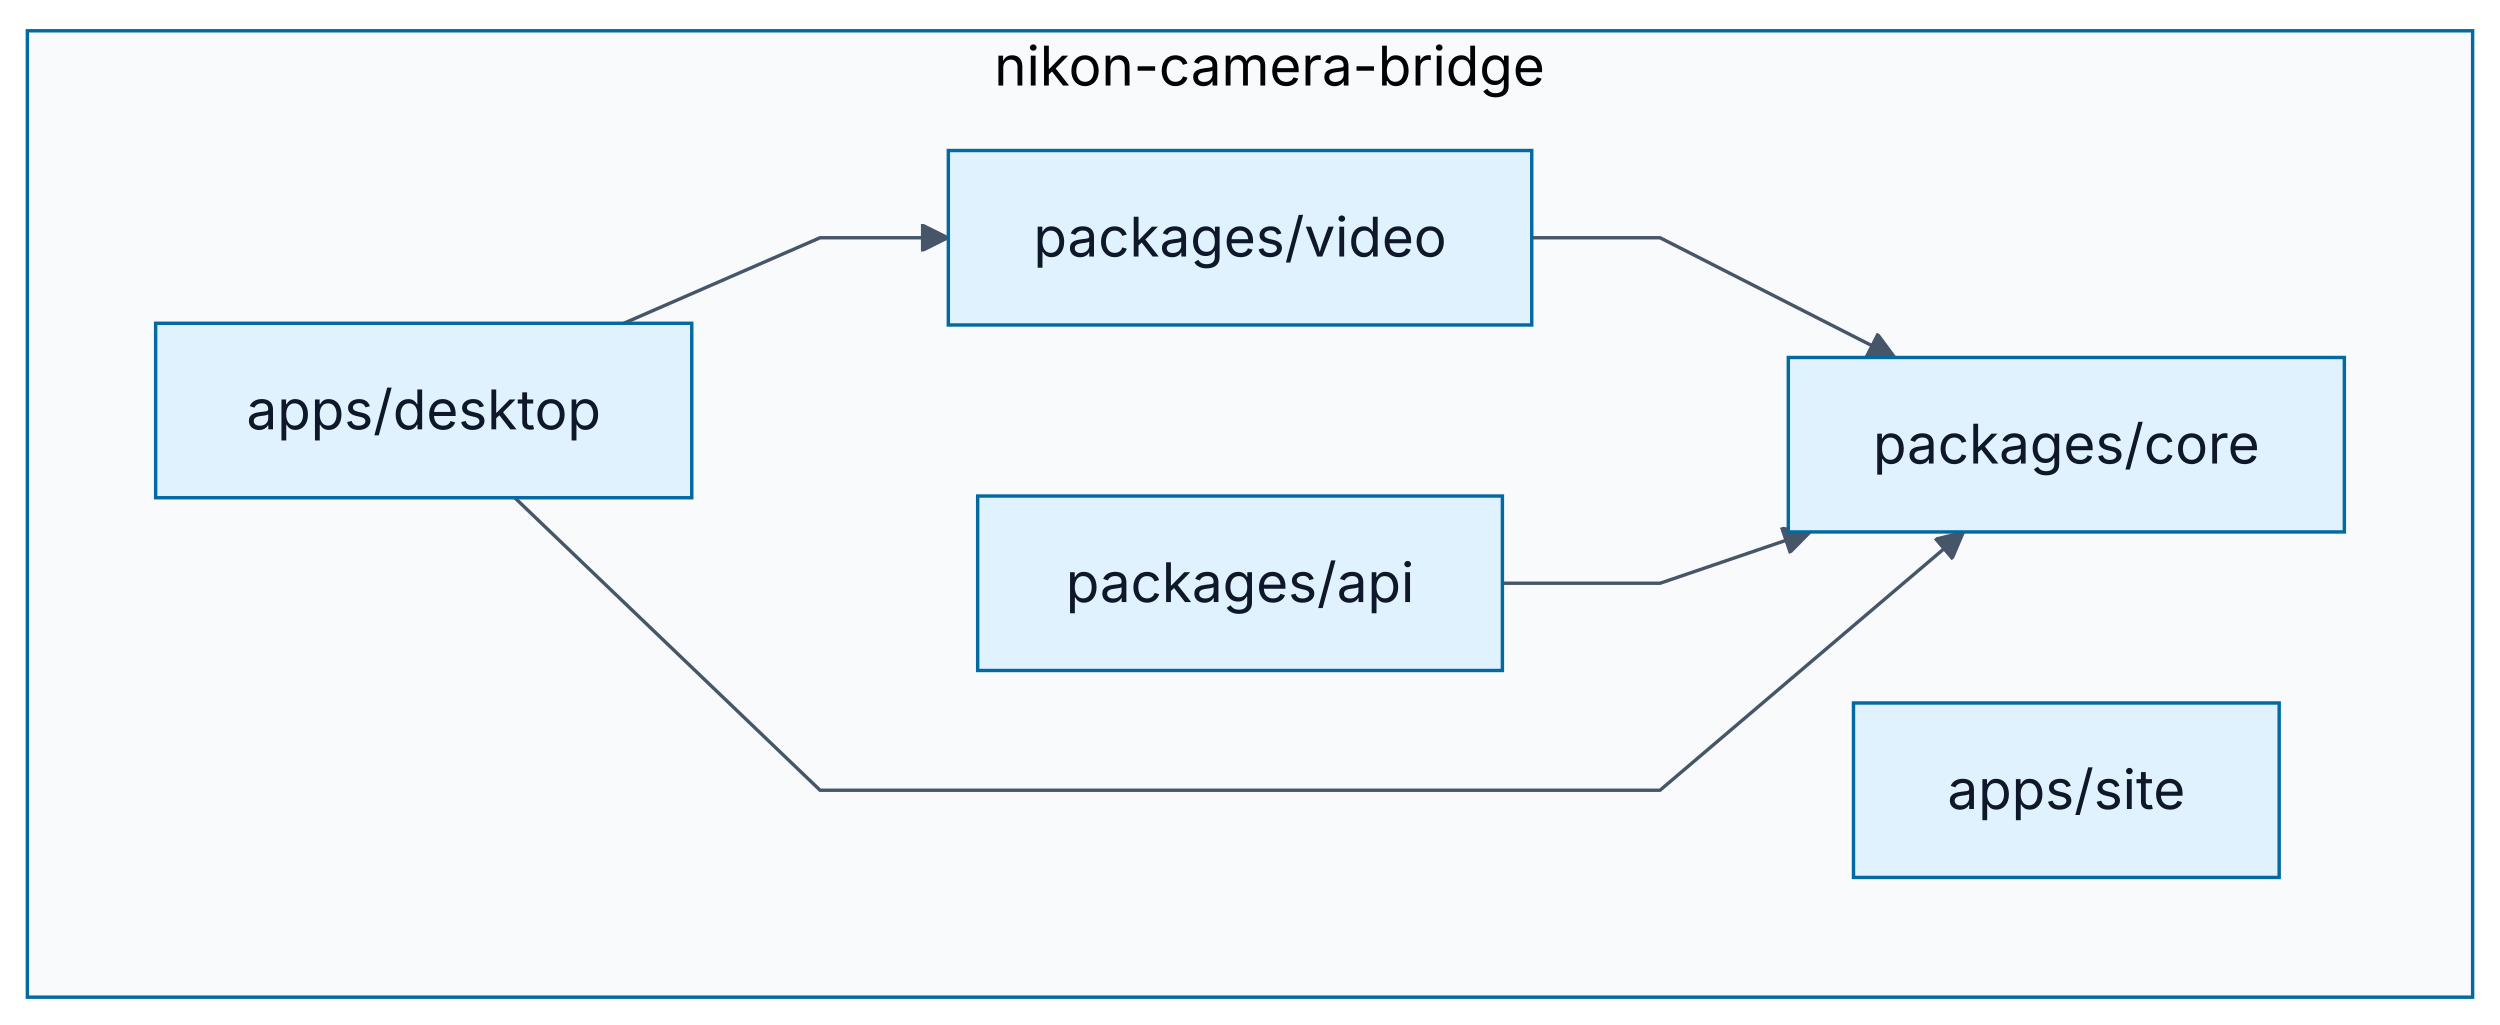
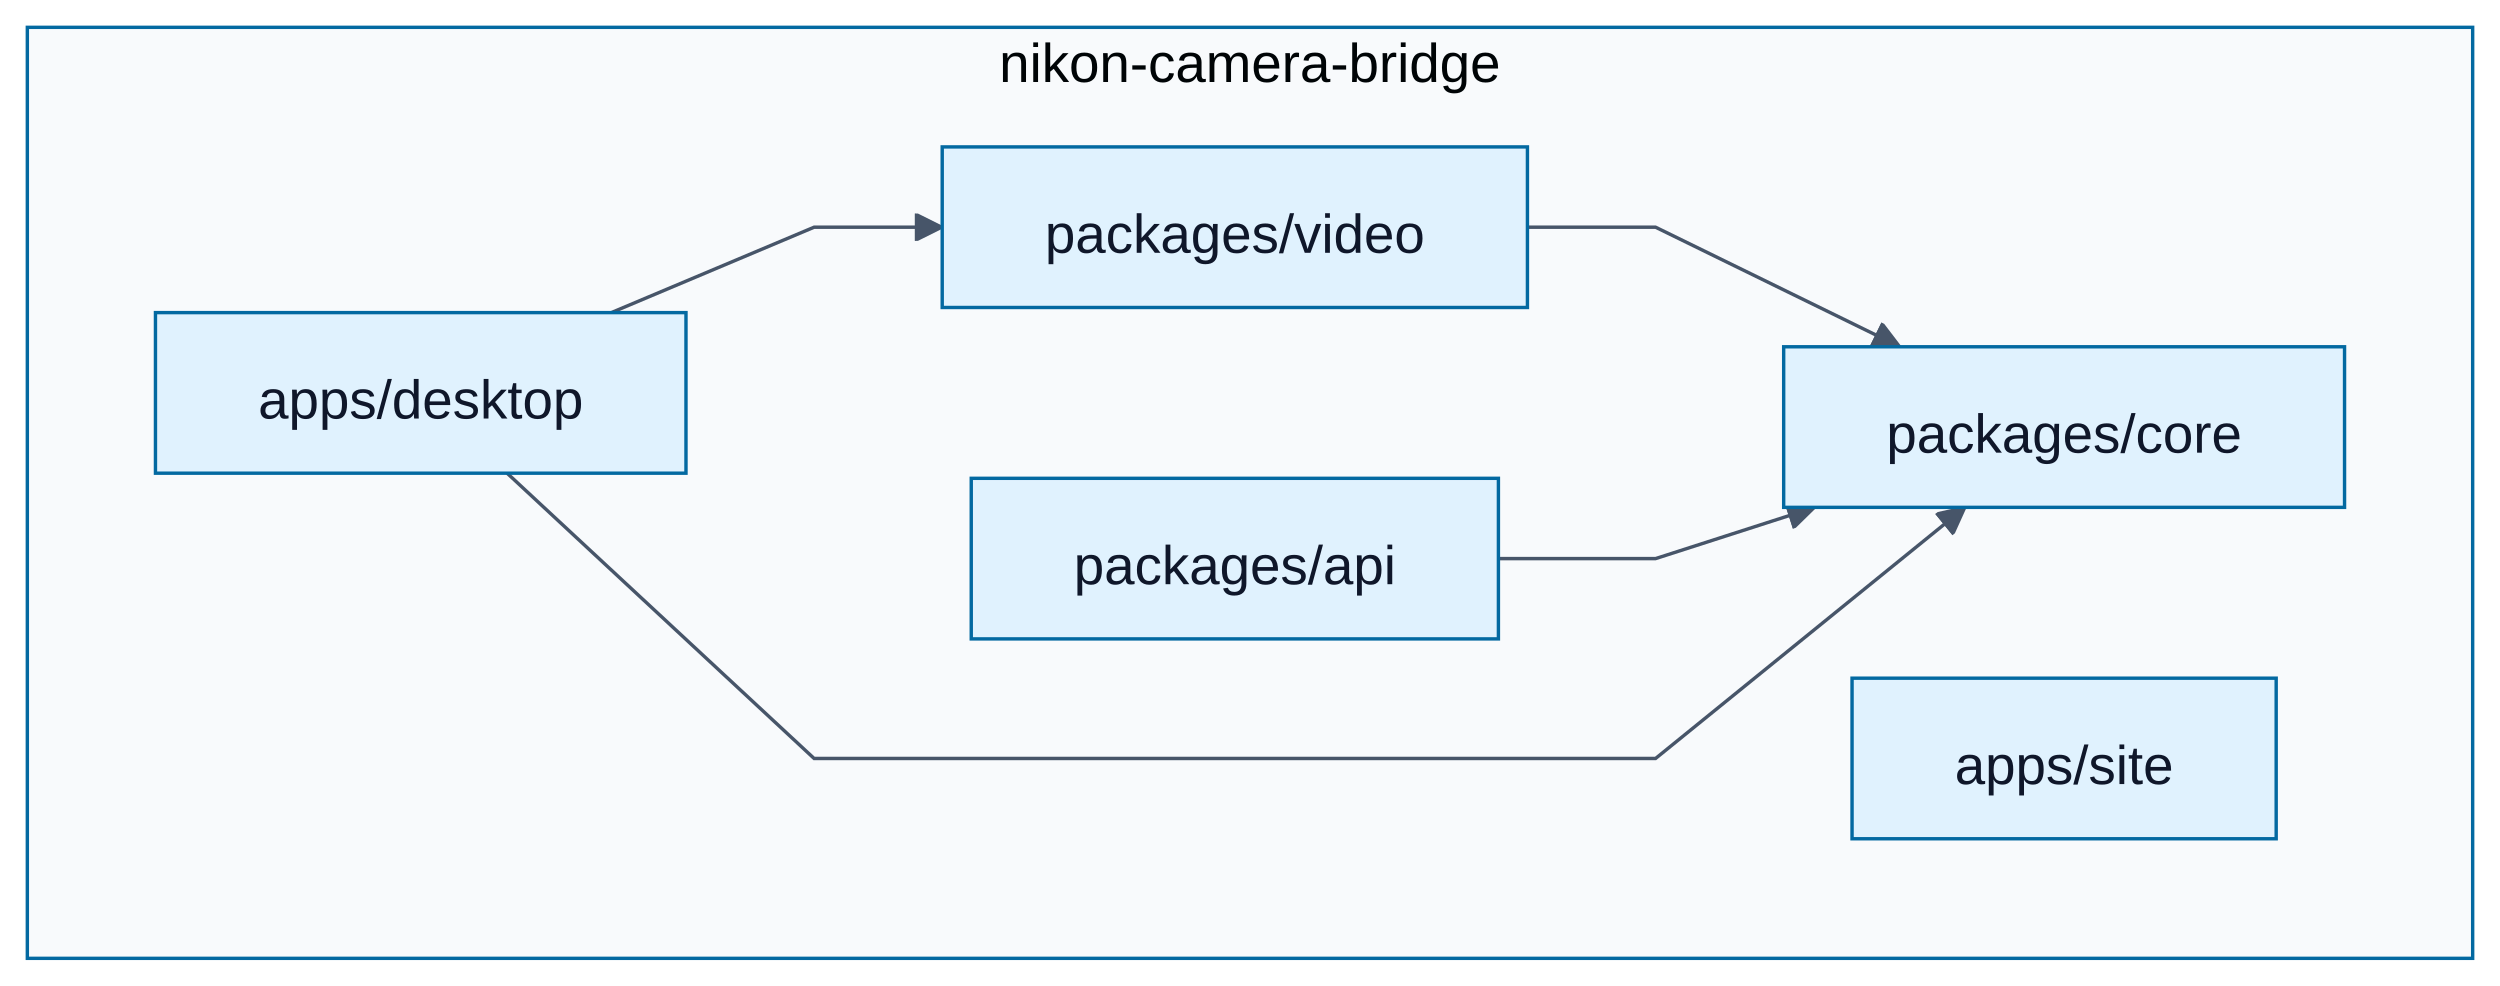
- <svg xmlns="http://www.w3.org/2000/svg" id="monorepo-packages" width="100%" class="flowchart" style="max-width: 730.812px; background-color: #ffffff;" viewBox="0 -1 730.812 299.5" role="img" aria-describedby="chart-desc-monorepo-packages" aria-labelledby="chart-title-monorepo-packages" height="auto" preserveAspectRatio="xMidYMid meet">
-   <style>#monorepo-packages{font-family:system-ui,-apple-system,BlinkMacSystemFont,Segoe UI,sans-serif;font-size:16px;fill:#0f172a;}@keyframes edge-animation-frame{from{stroke-dashoffset:0;}}@keyframes dash{to{stroke-dashoffset:0;}}#monorepo-packages .edge-animation-slow{stroke-dasharray:9,5!important;stroke-dashoffset:900;animation:dash 50s linear infinite;stroke-linecap:round;}#monorepo-packages .edge-animation-fast{stroke-dasharray:9,5!important;stroke-dashoffset:900;animation:dash 20s linear infinite;stroke-linecap:round;}#monorepo-packages .error-icon{fill:hsl(24, 93.75%, 98.725%);}#monorepo-packages .error-text{fill:rgb(0.203, 3.859, 6.297);stroke:rgb(0.203, 3.859, 6.297);}#monorepo-packages .edge-thickness-normal{stroke-width:1px;}#monorepo-packages .edge-thickness-thick{stroke-width:3.5px;}#monorepo-packages .edge-pattern-solid{stroke-dasharray:0;}#monorepo-packages .edge-thickness-invisible{stroke-width:0;fill:none;}#monorepo-packages .edge-pattern-dashed{stroke-dasharray:3;}#monorepo-packages .edge-pattern-dotted{stroke-dasharray:2;}#monorepo-packages .marker{fill:#475569;stroke:#475569;}#monorepo-packages .marker.cross{stroke:#475569;}#monorepo-packages svg{font-family:system-ui,-apple-system,BlinkMacSystemFont,Segoe UI,sans-serif;font-size:16px;}#monorepo-packages p{margin:0;}#monorepo-packages .label{font-family:system-ui,-apple-system,BlinkMacSystemFont,Segoe UI,sans-serif;color:#0f172a;}#monorepo-packages .cluster-label text{fill:#0f172a;}#monorepo-packages .cluster-label span{color:rgb(0.203, 3.859, 6.297);}#monorepo-packages .cluster-label span p{background-color:transparent;}#monorepo-packages .label text,#monorepo-packages span{fill:#0f172a;color:#0f172a;}#monorepo-packages .node rect,#monorepo-packages .node circle,#monorepo-packages .node ellipse,#monorepo-packages .node polygon,#monorepo-packages .node path{fill:#e0f2fe;stroke:#0369a1;stroke-width:1px;}#monorepo-packages .rough-node .label text,#monorepo-packages .node .label text,#monorepo-packages .image-shape .label,#monorepo-packages .icon-shape .label{text-anchor:middle;}#monorepo-packages .node .katex path{fill:#000;stroke:#000;stroke-width:1px;}#monorepo-packages .rough-node .label,#monorepo-packages .node .label,#monorepo-packages .image-shape .label,#monorepo-packages .icon-shape .label{text-align:center;}#monorepo-packages .node.clickable{cursor:pointer;}#monorepo-packages .root .anchor path{fill:#475569!important;stroke-width:0;stroke:#475569;}#monorepo-packages .arrowheadPath{fill:#000000;}#monorepo-packages .edgePaths .path{stroke:#475569;stroke-width:1px;}#monorepo-packages .flowchart-link{stroke:#475569;fill:none;}#monorepo-packages .edgeLabel{background-color:hsl(84, 93.75%, 93.725%);text-align:center;}#monorepo-packages .edgeLabel p{background-color:hsl(84, 93.75%, 93.725%);}#monorepo-packages .edgeLabel rect{opacity:0.5;background-color:hsl(84, 93.75%, 93.725%);fill:hsl(84, 93.75%, 93.725%);}#monorepo-packages .labelBkg{background-color:rgba(242, 254, 224, 0.5);}#monorepo-packages .cluster rect{fill:#f8fafc;stroke:#0369a1;stroke-width:1px;}#monorepo-packages .cluster text{fill:rgb(0.203, 3.859, 6.297);}#monorepo-packages .cluster span{color:rgb(0.203, 3.859, 6.297);}#monorepo-packages .node .collapsed-indicator{fill:#94a3b8;stroke:none;opacity:0.6;}#monorepo-packages .node .collapsed-separator{stroke:#94a3b8;stroke-width:0.75px;}#monorepo-packages div.mermaidTooltip{position:absolute;text-align:center;max-width:200px;padding:2px;font-family:system-ui,-apple-system,BlinkMacSystemFont,Segoe UI,sans-serif;font-size:12px;background:hsl(24, 93.75%, 98.725%);border:1px solid hsl(24, 53.75%, 88.725%);border-radius:2px;pointer-events:none;z-index:100;}#monorepo-packages .flowchartTitleText{text-anchor:middle;font-size:18px;fill:#0f172a;}#monorepo-packages rect.text{fill:none;stroke-width:0;}#monorepo-packages .icon-shape,#monorepo-packages .image-shape{background-color:hsl(84, 93.75%, 93.725%);text-align:center;}#monorepo-packages .icon-shape p,#monorepo-packages .image-shape p{background-color:hsl(84, 93.75%, 93.725%);padding:2px;}#monorepo-packages .icon-shape .label rect,#monorepo-packages .image-shape .label rect{opacity:0.5;background-color:hsl(84, 93.75%, 93.725%);fill:hsl(84, 93.75%, 93.725%);}#monorepo-packages .label-icon{display:inline-block;height:1em;overflow:visible;vertical-align:-0.125em;}#monorepo-packages .node .label-icon path{fill:currentColor;stroke:revert;stroke-width:revert;}#monorepo-packages .node .neo-node{stroke:#0369a1;}#monorepo-packages [data-look="neo"].node rect,#monorepo-packages [data-look="neo"].cluster rect,#monorepo-packages [data-look="neo"].node polygon{stroke:url(#monorepo-packages-gradient);filter:drop-shadow( 1px 2px 2px rgba(185,185,185,1));}#monorepo-packages [data-look="neo"].swimlane.cluster rect{filter:none;}#monorepo-packages [data-look="neo"].node path{stroke:url(#monorepo-packages-gradient);stroke-width:1px;}#monorepo-packages [data-look="neo"].node .outer-path{filter:drop-shadow( 1px 2px 2px rgba(185,185,185,1));}#monorepo-packages [data-look="neo"].node .neo-line path{stroke:#0369a1;filter:none;}#monorepo-packages [data-look="neo"].node circle{stroke:url(#monorepo-packages-gradient);filter:drop-shadow( 1px 2px 2px rgba(185,185,185,1));}#monorepo-packages [data-look="neo"].node circle .state-start{fill:#000000;}#monorepo-packages [data-look="neo"].icon-shape .icon{fill:url(#monorepo-packages-gradient);filter:drop-shadow( 1px 2px 2px rgba(185,185,185,1));}#monorepo-packages [data-look="neo"].icon-shape .icon-neo path{stroke:url(#monorepo-packages-gradient);filter:drop-shadow( 1px 2px 2px rgba(185,185,185,1));}#monorepo-packages :root{--mermaid-font-family:"trebuchet ms",verdana,arial,sans-serif;}</style>
+ <svg xmlns="http://www.w3.org/2000/svg" id="monorepo-packages" width="100%" class="flowchart" style="max-width: 731.734px; background-color: #ffffff;" viewBox="0 0 731.734 288.5" role="img" aria-describedby="chart-desc-monorepo-packages" aria-labelledby="chart-title-monorepo-packages" height="auto" preserveAspectRatio="xMidYMid meet">
+   <style>#monorepo-packages{font-family:Arial,sans-serif;font-size:16px;fill:#0f172a;}@keyframes edge-animation-frame{from{stroke-dashoffset:0;}}@keyframes dash{to{stroke-dashoffset:0;}}#monorepo-packages .edge-animation-slow{stroke-dasharray:9,5!important;stroke-dashoffset:900;animation:dash 50s linear infinite;stroke-linecap:round;}#monorepo-packages .edge-animation-fast{stroke-dasharray:9,5!important;stroke-dashoffset:900;animation:dash 20s linear infinite;stroke-linecap:round;}#monorepo-packages .error-icon{fill:hsl(24, 93.75%, 98.725%);}#monorepo-packages .error-text{fill:rgb(0.203, 3.859, 6.297);stroke:rgb(0.203, 3.859, 6.297);}#monorepo-packages .edge-thickness-normal{stroke-width:1px;}#monorepo-packages .edge-thickness-thick{stroke-width:3.5px;}#monorepo-packages .edge-pattern-solid{stroke-dasharray:0;}#monorepo-packages .edge-thickness-invisible{stroke-width:0;fill:none;}#monorepo-packages .edge-pattern-dashed{stroke-dasharray:3;}#monorepo-packages .edge-pattern-dotted{stroke-dasharray:2;}#monorepo-packages .marker{fill:#475569;stroke:#475569;}#monorepo-packages .marker.cross{stroke:#475569;}#monorepo-packages svg{font-family:Arial,sans-serif;font-size:16px;}#monorepo-packages p{margin:0;}#monorepo-packages .label{font-family:Arial,sans-serif;color:#0f172a;}#monorepo-packages .cluster-label text{fill:#0f172a;}#monorepo-packages .cluster-label span{color:rgb(0.203, 3.859, 6.297);}#monorepo-packages .cluster-label span p{background-color:transparent;}#monorepo-packages .label text,#monorepo-packages span{fill:#0f172a;color:#0f172a;}#monorepo-packages .node rect,#monorepo-packages .node circle,#monorepo-packages .node ellipse,#monorepo-packages .node polygon,#monorepo-packages .node path{fill:#e0f2fe;stroke:#0369a1;stroke-width:1px;}#monorepo-packages .rough-node .label text,#monorepo-packages .node .label text,#monorepo-packages .image-shape .label,#monorepo-packages .icon-shape .label{text-anchor:middle;}#monorepo-packages .node .katex path{fill:#000;stroke:#000;stroke-width:1px;}#monorepo-packages .rough-node .label,#monorepo-packages .node .label,#monorepo-packages .image-shape .label,#monorepo-packages .icon-shape .label{text-align:center;}#monorepo-packages .node.clickable{cursor:pointer;}#monorepo-packages .root .anchor path{fill:#475569!important;stroke-width:0;stroke:#475569;}#monorepo-packages .arrowheadPath{fill:#000000;}#monorepo-packages .edgePaths .path{stroke:#475569;stroke-width:1px;}#monorepo-packages .flowchart-link{stroke:#475569;fill:none;}#monorepo-packages .edgeLabel{background-color:hsl(84, 93.75%, 93.725%);text-align:center;}#monorepo-packages .edgeLabel p{background-color:hsl(84, 93.75%, 93.725%);}#monorepo-packages .edgeLabel rect{opacity:0.5;background-color:hsl(84, 93.75%, 93.725%);fill:hsl(84, 93.75%, 93.725%);}#monorepo-packages .labelBkg{background-color:rgba(242, 254, 224, 0.5);}#monorepo-packages .cluster rect{fill:#f8fafc;stroke:#0369a1;stroke-width:1px;}#monorepo-packages .cluster text{fill:rgb(0.203, 3.859, 6.297);}#monorepo-packages .cluster span{color:rgb(0.203, 3.859, 6.297);}#monorepo-packages .node .collapsed-indicator{fill:#94a3b8;stroke:none;opacity:0.6;}#monorepo-packages .node .collapsed-separator{stroke:#94a3b8;stroke-width:0.75px;}#monorepo-packages div.mermaidTooltip{position:absolute;text-align:center;max-width:200px;padding:2px;font-family:Arial,sans-serif;font-size:12px;background:hsl(24, 93.75%, 98.725%);border:1px solid hsl(24, 53.75%, 88.725%);border-radius:2px;pointer-events:none;z-index:100;}#monorepo-packages .flowchartTitleText{text-anchor:middle;font-size:18px;fill:#0f172a;}#monorepo-packages rect.text{fill:none;stroke-width:0;}#monorepo-packages .icon-shape,#monorepo-packages .image-shape{background-color:hsl(84, 93.75%, 93.725%);text-align:center;}#monorepo-packages .icon-shape p,#monorepo-packages .image-shape p{background-color:hsl(84, 93.75%, 93.725%);padding:2px;}#monorepo-packages .icon-shape .label rect,#monorepo-packages .image-shape .label rect{opacity:0.5;background-color:hsl(84, 93.75%, 93.725%);fill:hsl(84, 93.75%, 93.725%);}#monorepo-packages .label-icon{display:inline-block;height:1em;overflow:visible;vertical-align:-0.125em;}#monorepo-packages .node .label-icon path{fill:currentColor;stroke:revert;stroke-width:revert;}#monorepo-packages .node .neo-node{stroke:#0369a1;}#monorepo-packages [data-look="neo"].node rect,#monorepo-packages [data-look="neo"].cluster rect,#monorepo-packages [data-look="neo"].node polygon{stroke:url(#monorepo-packages-gradient);filter:drop-shadow( 1px 2px 2px rgba(185,185,185,1));}#monorepo-packages [data-look="neo"].swimlane.cluster rect{filter:none;}#monorepo-packages [data-look="neo"].node path{stroke:url(#monorepo-packages-gradient);stroke-width:1px;}#monorepo-packages [data-look="neo"].node .outer-path{filter:drop-shadow( 1px 2px 2px rgba(185,185,185,1));}#monorepo-packages [data-look="neo"].node .neo-line path{stroke:#0369a1;filter:none;}#monorepo-packages [data-look="neo"].node circle{stroke:url(#monorepo-packages-gradient);filter:drop-shadow( 1px 2px 2px rgba(185,185,185,1));}#monorepo-packages [data-look="neo"].node circle .state-start{fill:#000000;}#monorepo-packages [data-look="neo"].icon-shape .icon{fill:url(#monorepo-packages-gradient);filter:drop-shadow( 1px 2px 2px rgba(185,185,185,1));}#monorepo-packages [data-look="neo"].icon-shape .icon-neo path{stroke:url(#monorepo-packages-gradient);filter:drop-shadow( 1px 2px 2px rgba(185,185,185,1));}#monorepo-packages :root{--mermaid-font-family:"trebuchet ms",verdana,arial,sans-serif;}</style>
  <g>
    <marker id="monorepo-packages_flowchart-v2-pointEnd" class="marker flowchart-v2" viewBox="0 0 10 10" refX="5" refY="5" markerUnits="userSpaceOnUse" markerWidth="8" markerHeight="8" orient="auto">
      <path d="M 0 0 L 10 5 L 0 10 z" class="arrowMarkerPath" style="stroke-width: 1; stroke-dasharray: 1, 0;" />
    </marker>
    <marker id="monorepo-packages_flowchart-v2-pointStart" class="marker flowchart-v2" viewBox="0 0 10 10" refX="4.5" refY="5" markerUnits="userSpaceOnUse" markerWidth="8" markerHeight="8" orient="auto">
      <path d="M 0 5 L 10 10 L 10 0 z" class="arrowMarkerPath" style="stroke-width: 1; stroke-dasharray: 1, 0;" />
    </marker>
    <marker id="monorepo-packages_flowchart-v2-pointEnd-margin" class="marker flowchart-v2" viewBox="0 0 11.5 14" refX="11.5" refY="7" markerUnits="userSpaceOnUse" markerWidth="10.5" markerHeight="14" orient="auto">
      <path d="M 0 0 L 11.5 7 L 0 14 z" class="arrowMarkerPath" style="stroke-width: 0; stroke-dasharray: 1, 0;" />
    </marker>
    <marker id="monorepo-packages_flowchart-v2-pointStart-margin" class="marker flowchart-v2" viewBox="0 0 11.5 14" refX="1" refY="7" markerUnits="userSpaceOnUse" markerWidth="11.5" markerHeight="14" orient="auto">
      <polygon points="0,7 11.5,14 11.5,0" class="arrowMarkerPath" style="stroke-width: 0; stroke-dasharray: 1, 0;" />
    </marker>
    <marker id="monorepo-packages_flowchart-v2-circleEnd" class="marker flowchart-v2" viewBox="0 0 10 10" refX="11" refY="5" markerUnits="userSpaceOnUse" markerWidth="11" markerHeight="11" orient="auto">
      <circle cx="5" cy="5" r="5" class="arrowMarkerPath" style="stroke-width: 1; stroke-dasharray: 1, 0;" />
    </marker>
    <marker id="monorepo-packages_flowchart-v2-circleStart" class="marker flowchart-v2" viewBox="0 0 10 10" refX="-1" refY="5" markerUnits="userSpaceOnUse" markerWidth="11" markerHeight="11" orient="auto">
      <circle cx="5" cy="5" r="5" class="arrowMarkerPath" style="stroke-width: 1; stroke-dasharray: 1, 0;" />
    </marker>
    <marker id="monorepo-packages_flowchart-v2-circleEnd-margin" class="marker flowchart-v2" viewBox="0 0 10 10" refY="5" refX="12.25" markerUnits="userSpaceOnUse" markerWidth="14" markerHeight="14" orient="auto">
      <circle cx="5" cy="5" r="5" class="arrowMarkerPath" style="stroke-width: 0; stroke-dasharray: 1, 0;" />
    </marker>
    <marker id="monorepo-packages_flowchart-v2-circleStart-margin" class="marker flowchart-v2" viewBox="0 0 10 10" refX="-2" refY="5" markerUnits="userSpaceOnUse" markerWidth="14" markerHeight="14" orient="auto">
      <circle cx="5" cy="5" r="5" class="arrowMarkerPath" style="stroke-width: 0; stroke-dasharray: 1, 0;" />
    </marker>
    <marker id="monorepo-packages_flowchart-v2-crossEnd" class="marker cross flowchart-v2" viewBox="0 0 11 11" refX="12" refY="5.2" markerUnits="userSpaceOnUse" markerWidth="11" markerHeight="11" orient="auto">
      <path d="M 1,1 l 9,9 M 10,1 l -9,9" class="arrowMarkerPath" style="stroke-width: 2; stroke-dasharray: 1, 0;" />
    </marker>
    <marker id="monorepo-packages_flowchart-v2-crossStart" class="marker cross flowchart-v2" viewBox="0 0 11 11" refX="-1" refY="5.2" markerUnits="userSpaceOnUse" markerWidth="11" markerHeight="11" orient="auto">
      <path d="M 1,1 l 9,9 M 10,1 l -9,9" class="arrowMarkerPath" style="stroke-width: 2; stroke-dasharray: 1, 0;" />
    </marker>
    <marker id="monorepo-packages_flowchart-v2-crossEnd-margin" class="marker cross flowchart-v2" viewBox="0 0 15 15" refX="17.7" refY="7.5" markerUnits="userSpaceOnUse" markerWidth="12" markerHeight="12" orient="auto">
      <path d="M 1,1 L 14,14 M 1,14 L 14,1" class="arrowMarkerPath" style="stroke-width: 2.5;" />
    </marker>
    <marker id="monorepo-packages_flowchart-v2-crossStart-margin" class="marker cross flowchart-v2" viewBox="0 0 15 15" refX="-3.5" refY="7.5" markerUnits="userSpaceOnUse" markerWidth="12" markerHeight="12" orient="auto">
      <path d="M 1,1 L 14,14 M 1,14 L 14,1" class="arrowMarkerPath" style="stroke-width: 2.5; stroke-dasharray: 1, 0;" />
    </marker>
    <g class="root">
      <g class="clusters" />
      <g class="edgePaths" />
      <g class="edgeLabels" />
      <g class="nodes">
        <g class="root" transform="translate(0, 0)">
          <g class="clusters">
            <g class="cluster" id="monorepo-packages-repo" data-look="classic">
-               <rect style="" x="8" y="8" width="714.812" height="282.5" />
-               <g class="cluster-label" transform="translate(290.6328, 8)">
+               <rect style="" x="8" y="8" width="715.734" height="272.5" />
+               <g class="cluster-label" transform="translate(292.4492, 8)">
                <g>
                  <rect class="background" style="stroke: none" />
                  <text y="-10.1" style="">
                    <tspan class="text-outer-tspan row" x="0" y="-0.1em" dy="1.1em">
                      <tspan font-style="normal" class="text-inner-tspan" font-weight="normal">nikon-camera-bridge</tspan>
                    </tspan>
                  </text>
                </g>
              </g>
            </g>
          </g>
          <g class="edgePaths">
-             <path d="M447.766,68.5L485.266,68.5L550.413,101.684" id="monorepo-packages-L_pkg_video_pkg_core_0" class="edge-thickness-normal edge-pattern-solid edge-thickness-normal edge-pattern-solid flowchart-link" style=";" data-edge="true" data-et="edge" data-id="L_pkg_video_pkg_core_0" data-points="W3sieCI6NDQ3Ljc2NTYyNSwieSI6NjguNX0seyJ4Ijo0ODUuMjY1NjI1LCJ5Ijo2OC41fSx7IngiOjU1My45Nzc1MzA5OTE3MzU1LCJ5IjoxMDMuNX1d" data-look="classic" marker-end="url(#monorepo-packages_flowchart-v2-pointEnd)" />
-             <path d="M439.188,169.5L485.266,169.5L525.47,155.791" id="monorepo-packages-L_pkg_api_pkg_core_0" class="edge-thickness-normal edge-pattern-solid edge-thickness-normal edge-pattern-solid flowchart-link" style=";" data-edge="true" data-et="edge" data-id="L_pkg_api_pkg_core_0" data-points="W3sieCI6NDM5LjE4NzUsInkiOjE2OS41fSx7IngiOjQ4NS4yNjU2MjUsInkiOjE2OS41fSx7IngiOjUyOS4yNTU3ODcwMzcwMzcxLCJ5IjoxNTQuNX1d" data-look="classic" marker-end="url(#monorepo-packages_flowchart-v2-pointEnd)" />
-             <path d="M150.476,144.5L239.719,230L362.492,230L485.266,230L571.004,157.091" id="monorepo-packages-L_app_gui_pkg_core_0" class="edge-thickness-normal edge-pattern-solid edge-thickness-normal edge-pattern-solid flowchart-link" style=";" data-edge="true" data-et="edge" data-id="L_app_gui_pkg_core_0" data-points="W3sieCI6MTUwLjQ3NTcxNzkwNTQwNTQyLCJ5IjoxNDQuNX0seyJ4IjoyMzkuNzE4NzUsInkiOjIzMH0seyJ4IjozNjIuNDkyMTg3NSwieSI6MjMwfSx7IngiOjQ4NS4yNjU2MjUsInkiOjIzMH0seyJ4Ijo1NzQuMDUxNzA5NDY3ODIxOCwieSI6MTU0LjV9XQ==" data-look="classic" marker-end="url(#monorepo-packages_flowchart-v2-pointEnd)" />
-             <path d="M182.363,93.5L239.719,68.5L273.219,68.5" id="monorepo-packages-L_app_gui_pkg_video_0" class="edge-thickness-normal edge-pattern-solid edge-thickness-normal edge-pattern-solid flowchart-link" style=";" data-edge="true" data-et="edge" data-id="L_app_gui_pkg_video_0" data-points="W3sieCI6MTgyLjM2MjYyMzc2MjM3NjI0LCJ5Ijo5My41fSx7IngiOjIzOS43MTg3NSwieSI6NjguNX0seyJ4IjoyNzcuMjE4NzUsInkiOjY4LjV9XQ==" data-look="classic" marker-end="url(#monorepo-packages_flowchart-v2-pointEnd)" />
+             <path d="M447.07,66.5L484.57,66.5L552.522,99.742" id="monorepo-packages-L_pkg_video_pkg_core_0" class="edge-thickness-normal edge-pattern-solid edge-thickness-normal edge-pattern-solid flowchart-link" style=";" data-edge="true" data-et="edge" data-id="L_pkg_video_pkg_core_0" data-points="W3sieCI6NDQ3LjA3MDMxMjUsInkiOjY2LjV9LHsieCI6NDg0LjU3MDMxMjUsInkiOjY2LjV9LHsieCI6NTU2LjExNTExNzUyMTM2NzYsInkiOjEwMS41fV0=" data-look="classic" marker-end="url(#monorepo-packages_flowchart-v2-pointEnd)" />
+             <path d="M438.574,163.5L484.57,163.5L527.353,149.726" id="monorepo-packages-L_pkg_api_pkg_core_0" class="edge-thickness-normal edge-pattern-solid edge-thickness-normal edge-pattern-solid flowchart-link" style=";" data-edge="true" data-et="edge" data-id="L_pkg_api_pkg_core_0" data-points="W3sieCI6NDM4LjU3NDIxODc1LCJ5IjoxNjMuNX0seyJ4Ijo0ODQuNTcwMzEyNSwieSI6MTYzLjV9LHsieCI6NTMxLjE2MDcxNDI4NTcxNDMsInkiOjE0OC41fV0=" data-look="classic" marker-end="url(#monorepo-packages_flowchart-v2-pointEnd)" />
+             <path d="M148.429,138.5L238.281,222L361.426,222L484.57,222L572.075,151.02" id="monorepo-packages-L_app_gui_pkg_core_0" class="edge-thickness-normal edge-pattern-solid edge-thickness-normal edge-pattern-solid flowchart-link" style=";" data-edge="true" data-et="edge" data-id="L_app_gui_pkg_core_0" data-points="W3sieCI6MTQ4LjQyODUxOTI3NTcwMDkyLCJ5IjoxMzguNX0seyJ4IjoyMzguMjgxMjUsInkiOjIyMn0seyJ4IjozNjEuNDI1NzgxMjUsInkiOjIyMn0seyJ4Ijo0ODQuNTcwMzEyNSwieSI6MjIyfSx7IngiOjU3NS4xODE0MzkyNzE5MDczLCJ5IjoxNDguNX1d" data-look="classic" marker-end="url(#monorepo-packages_flowchart-v2-pointEnd)" />
+             <path d="M178.93,91.5L238.281,66.5L271.781,66.5" id="monorepo-packages-L_app_gui_pkg_video_0" class="edge-thickness-normal edge-pattern-solid edge-thickness-normal edge-pattern-solid flowchart-link" style=";" data-edge="true" data-et="edge" data-id="L_app_gui_pkg_video_0" data-points="W3sieCI6MTc4LjkzMDQxMjM3MTEzNDAzLCJ5Ijo5MS41fSx7IngiOjIzOC4yODEyNSwieSI6NjYuNX0seyJ4IjoyNzUuNzgxMjUsInkiOjY2LjV9XQ==" data-look="classic" marker-end="url(#monorepo-packages_flowchart-v2-pointEnd)" />
          </g>
          <g class="edgeLabels">
            <g class="edgeLabel">
              <g class="label" data-id="L_pkg_video_pkg_core_0" transform="translate(0, 0)">
                <text y="-10.1" text-anchor="middle">
                  <tspan class="text-outer-tspan row" x="0" y="-0.1em" dy="1.1em" text-anchor="middle" />
                </text>
              </g>
            </g>
            <g>
              <rect class="background" style="stroke: none" />
            </g>
            <g class="edgeLabel">
              <g class="label" data-id="L_pkg_api_pkg_core_0" transform="translate(0, 0)">
                <text y="-10.1" text-anchor="middle">
                  <tspan class="text-outer-tspan row" x="0" y="-0.1em" dy="1.1em" text-anchor="middle" />
                </text>
              </g>
            </g>
            <g>
              <rect class="background" style="stroke: none" />
            </g>
            <g class="edgeLabel">
              <g class="label" data-id="L_app_gui_pkg_core_0" transform="translate(0, 0)">
                <text y="-10.1" text-anchor="middle">
                  <tspan class="text-outer-tspan row" x="0" y="-0.1em" dy="1.1em" text-anchor="middle" />
                </text>
              </g>
            </g>
            <g>
              <rect class="background" style="stroke: none" />
            </g>
            <g class="edgeLabel">
              <g class="label" data-id="L_app_gui_pkg_video_0" transform="translate(0, 0)">
                <text y="-10.1" text-anchor="middle">
                  <tspan class="text-outer-tspan row" x="0" y="-0.1em" dy="1.1em" text-anchor="middle" />
                </text>
              </g>
            </g>
            <g>
              <rect class="background" style="stroke: none" />
            </g>
          </g>
          <g class="nodes">
-             <g class="node default" id="monorepo-packages-flowchart-pkg_core-0" data-look="classic" transform="translate(604.0391, 129)">
-               <rect class="basic label-container" style="" x="-81.273" y="-25.5" width="162.547" height="51" />
-               <g class="label" style="" transform="translate(0, -10.5)">
+             <g class="node default" id="monorepo-packages-flowchart-pkg_core-0" data-look="classic" transform="translate(604.1523, 125)">
+               <rect class="basic label-container" style="" x="-82.082" y="-23.5" width="164.164" height="47" />
+               <g class="label" style="" transform="translate(0, -8.5)">
                <rect />
                <g>
                  <rect class="background" style="stroke: none" />
                  <text y="-10.1" style="">
                    <tspan class="text-outer-tspan row" x="0" y="-0.1em" dy="1.1em">
                      <tspan font-style="normal" class="text-inner-tspan" font-weight="normal">packages/core</tspan>
                    </tspan>
                  </text>
                </g>
              </g>
            </g>
-             <g class="node default" id="monorepo-packages-flowchart-pkg_video-1" data-look="classic" transform="translate(362.4922, 68.5)">
-               <rect class="basic label-container" style="" x="-85.273" y="-25.5" width="170.547" height="51" />
-               <g class="label" style="" transform="translate(0, -10.5)">
+             <g class="node default" id="monorepo-packages-flowchart-pkg_video-1" data-look="classic" transform="translate(361.4258, 66.5)">
+               <rect class="basic label-container" style="" x="-85.645" y="-23.5" width="171.289" height="47" />
+               <g class="label" style="" transform="translate(0, -8.5)">
                <rect />
                <g>
                  <rect class="background" style="stroke: none" />
                  <text y="-10.1" style="">
                    <tspan class="text-outer-tspan row" x="0" y="-0.1em" dy="1.1em">
                      <tspan font-style="normal" class="text-inner-tspan" font-weight="normal">packages/video</tspan>
                    </tspan>
                  </text>
                </g>
              </g>
            </g>
-             <g class="node default" id="monorepo-packages-flowchart-pkg_api-2" data-look="classic" transform="translate(362.4922, 169.5)">
-               <rect class="basic label-container" style="" x="-76.695" y="-25.5" width="153.391" height="51" />
-               <g class="label" style="" transform="translate(0, -10.5)">
+             <g class="node default" id="monorepo-packages-flowchart-pkg_api-2" data-look="classic" transform="translate(361.4258, 163.5)">
+               <rect class="basic label-container" style="" x="-77.148" y="-23.5" width="154.297" height="47" />
+               <g class="label" style="" transform="translate(0, -8.5)">
                <rect />
                <g>
                  <rect class="background" style="stroke: none" />
                  <text y="-10.1" style="">
                    <tspan class="text-outer-tspan row" x="0" y="-0.1em" dy="1.1em">
                      <tspan font-style="normal" class="text-inner-tspan" font-weight="normal">packages/api</tspan>
                    </tspan>
                  </text>
                </g>
              </g>
            </g>
-             <g class="node default" id="monorepo-packages-flowchart-app_gui-3" data-look="classic" transform="translate(123.8594, 119)">
-               <rect class="basic label-container" style="" x="-78.359" y="-25.5" width="156.719" height="51" />
-               <g class="label" style="" transform="translate(0, -10.5)">
+             <g class="node default" id="monorepo-packages-flowchart-app_gui-3" data-look="classic" transform="translate(123.1406, 115)">
+               <rect class="basic label-container" style="" x="-77.641" y="-23.5" width="155.281" height="47" />
+               <g class="label" style="" transform="translate(0, -8.5)">
                <rect />
                <g>
                  <rect class="background" style="stroke: none" />
                  <text y="-10.1" style="">
                    <tspan class="text-outer-tspan row" x="0" y="-0.1em" dy="1.1em">
                      <tspan font-style="normal" class="text-inner-tspan" font-weight="normal">apps/desktop</tspan>
                    </tspan>
                  </text>
                </g>
              </g>
            </g>
-             <g class="node default" id="monorepo-packages-flowchart-app_site-4" data-look="classic" transform="translate(604.0391, 230)">
-               <rect class="basic label-container" style="" x="-62.219" y="-25.5" width="124.438" height="51" />
-               <g class="label" style="" transform="translate(0, -10.5)">
+             <g class="node default" id="monorepo-packages-flowchart-app_site-4" data-look="classic" transform="translate(604.1523, 222)">
+               <rect class="basic label-container" style="" x="-62.07" y="-23.5" width="124.141" height="47" />
+               <g class="label" style="" transform="translate(0, -8.5)">
                <rect />
                <g>
                  <rect class="background" style="stroke: none" />
                  <text y="-10.1" style="">
                    <tspan class="text-outer-tspan row" x="0" y="-0.1em" dy="1.1em">
                      <tspan font-style="normal" class="text-inner-tspan" font-weight="normal">apps/site</tspan>
                    </tspan>
                  </text>
                </g>
              </g>
            </g>
          </g>
        </g>
      </g>
    </g>
  </g>
  <defs>
    <filter id="monorepo-packages-drop-shadow" height="130%" width="130%">
      <feDropShadow dx="4" dy="4" stdDeviation="0" flood-opacity="0.06" flood-color="#000000" />
    </filter>
  </defs>
  <defs>
    <filter id="monorepo-packages-drop-shadow-small" height="150%" width="150%">
      <feDropShadow dx="2" dy="2" stdDeviation="0" flood-opacity="0.06" flood-color="#000000" />
    </filter>
  </defs>
  <linearGradient id="monorepo-packages-gradient" gradientUnits="objectBoundingBox" x1="0%" y1="0%" x2="100%" y2="0%">
    <stop offset="0%" stop-color="#0369a1" stop-opacity="1" />
    <stop offset="100%" stop-color="hsl(84, 53.75%, 83.725%)" stop-opacity="1" />
  </linearGradient>
</svg>
